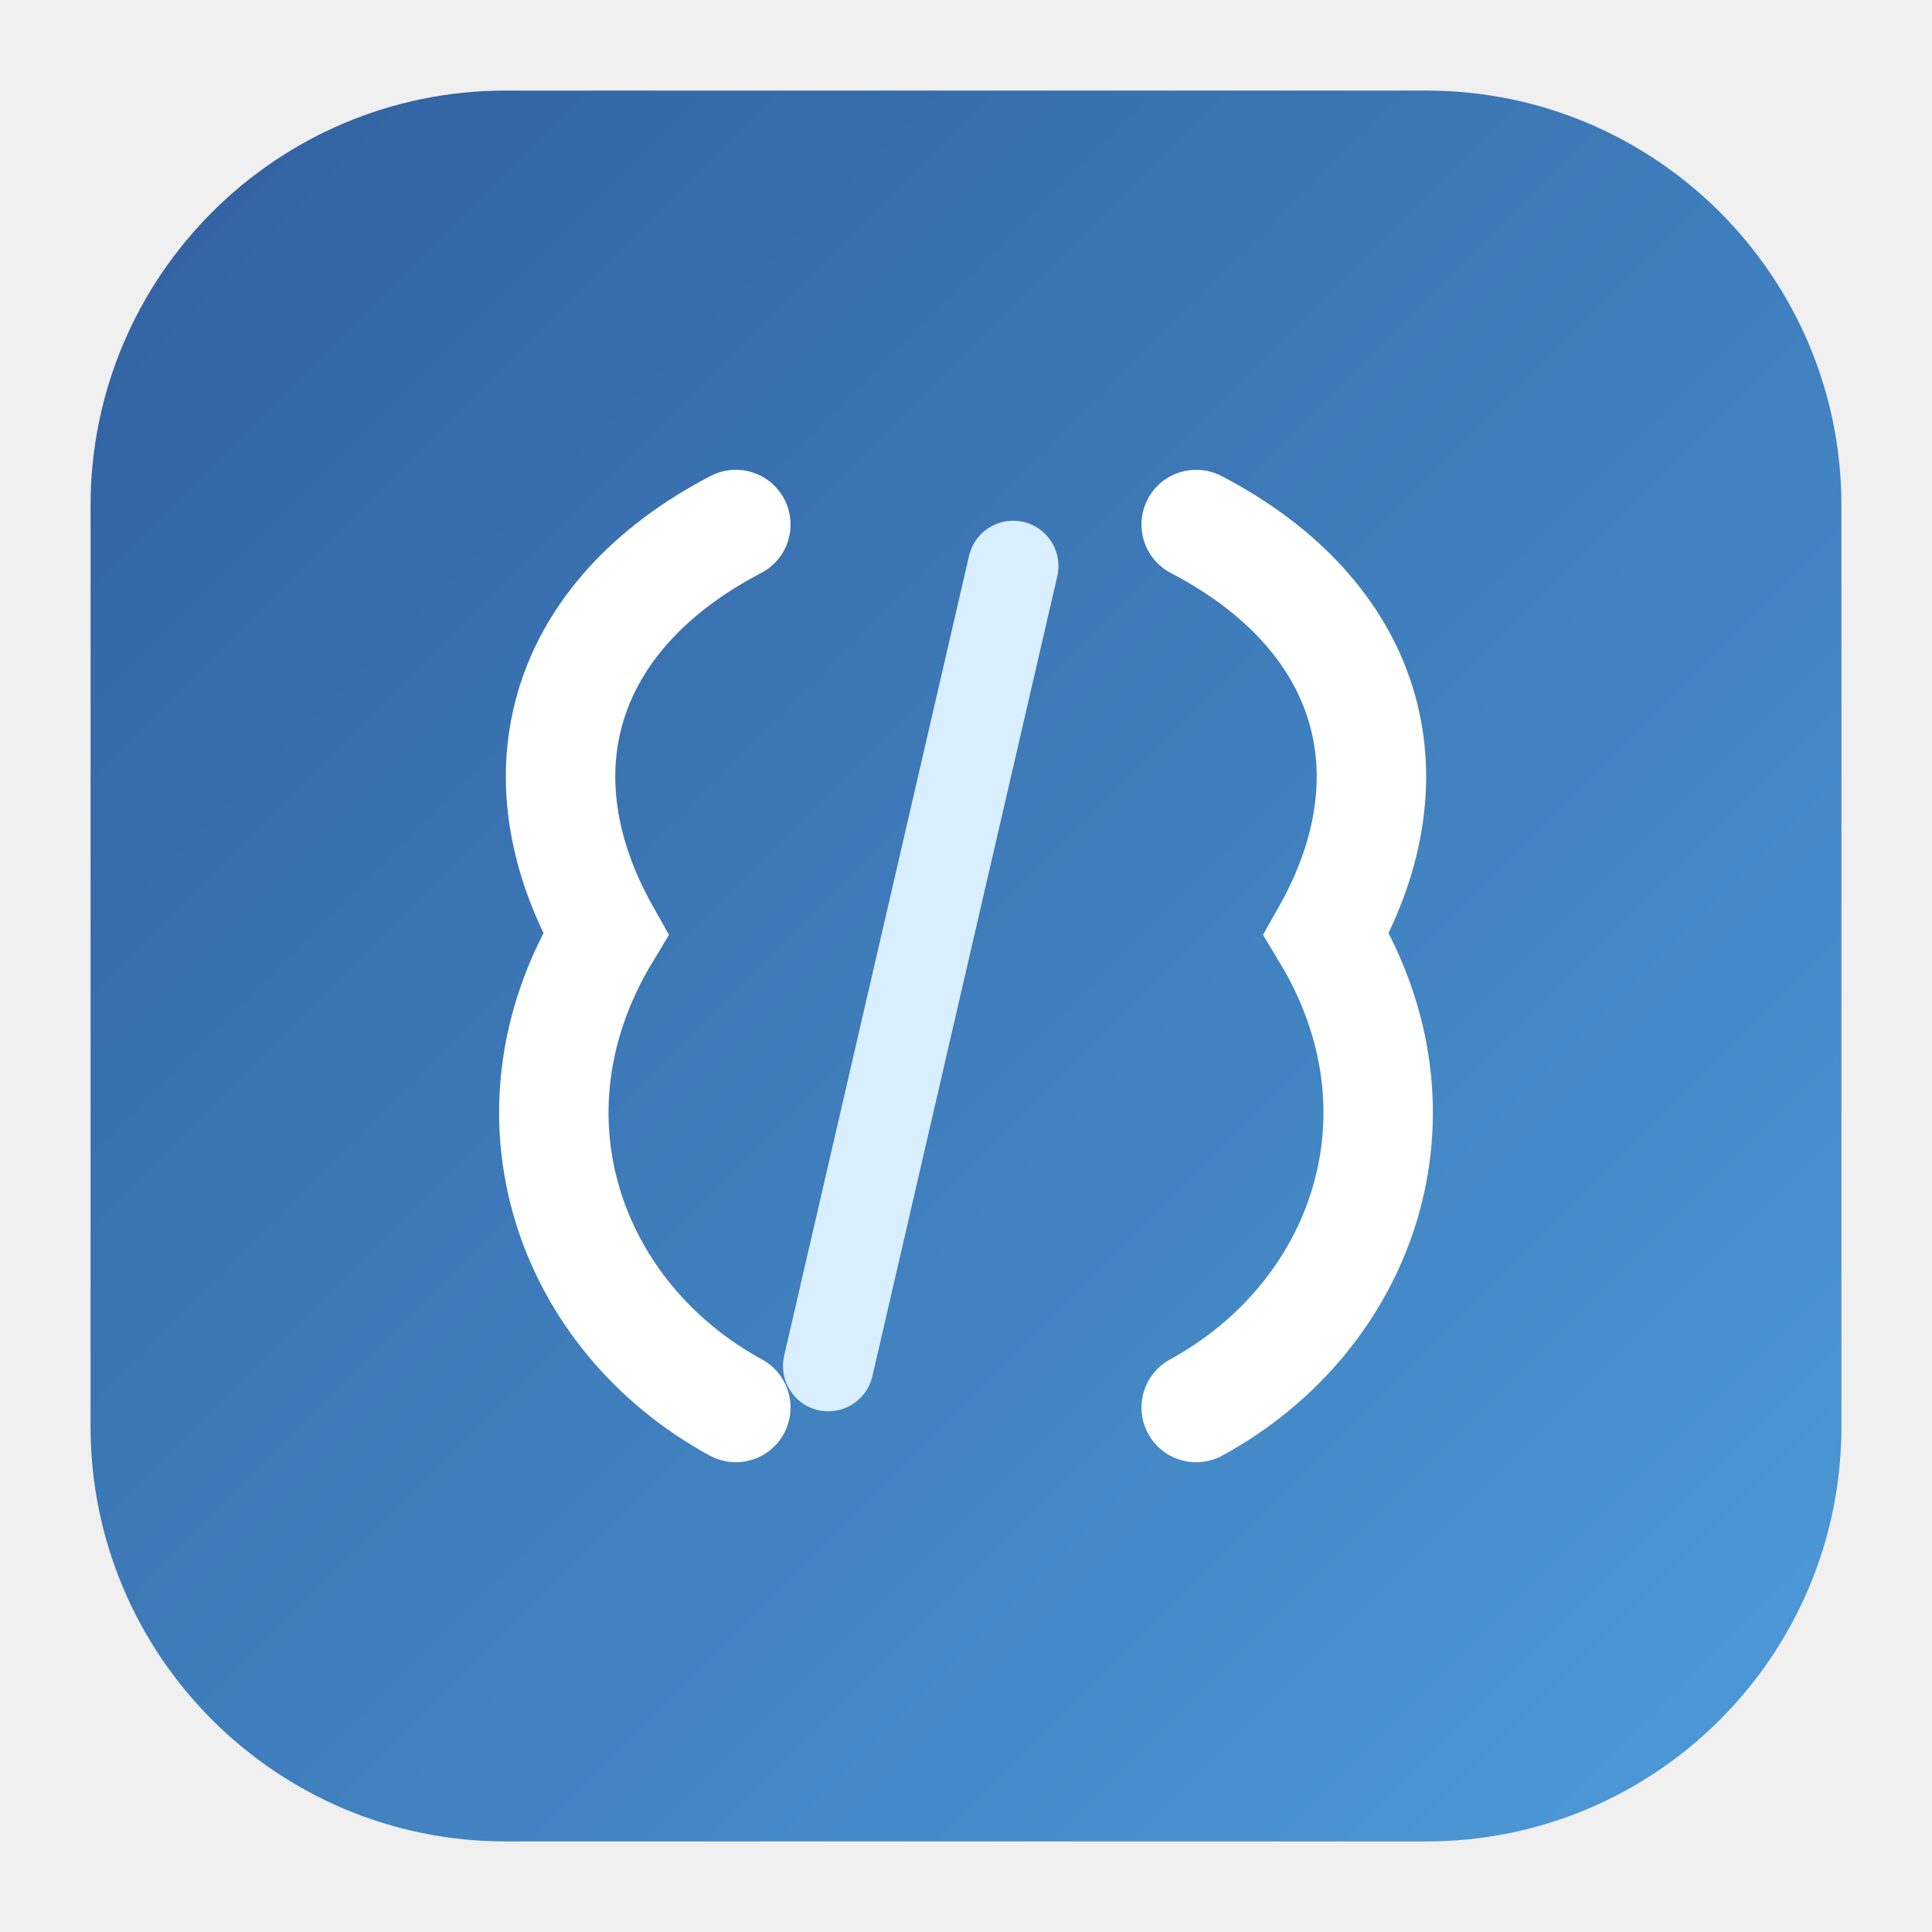
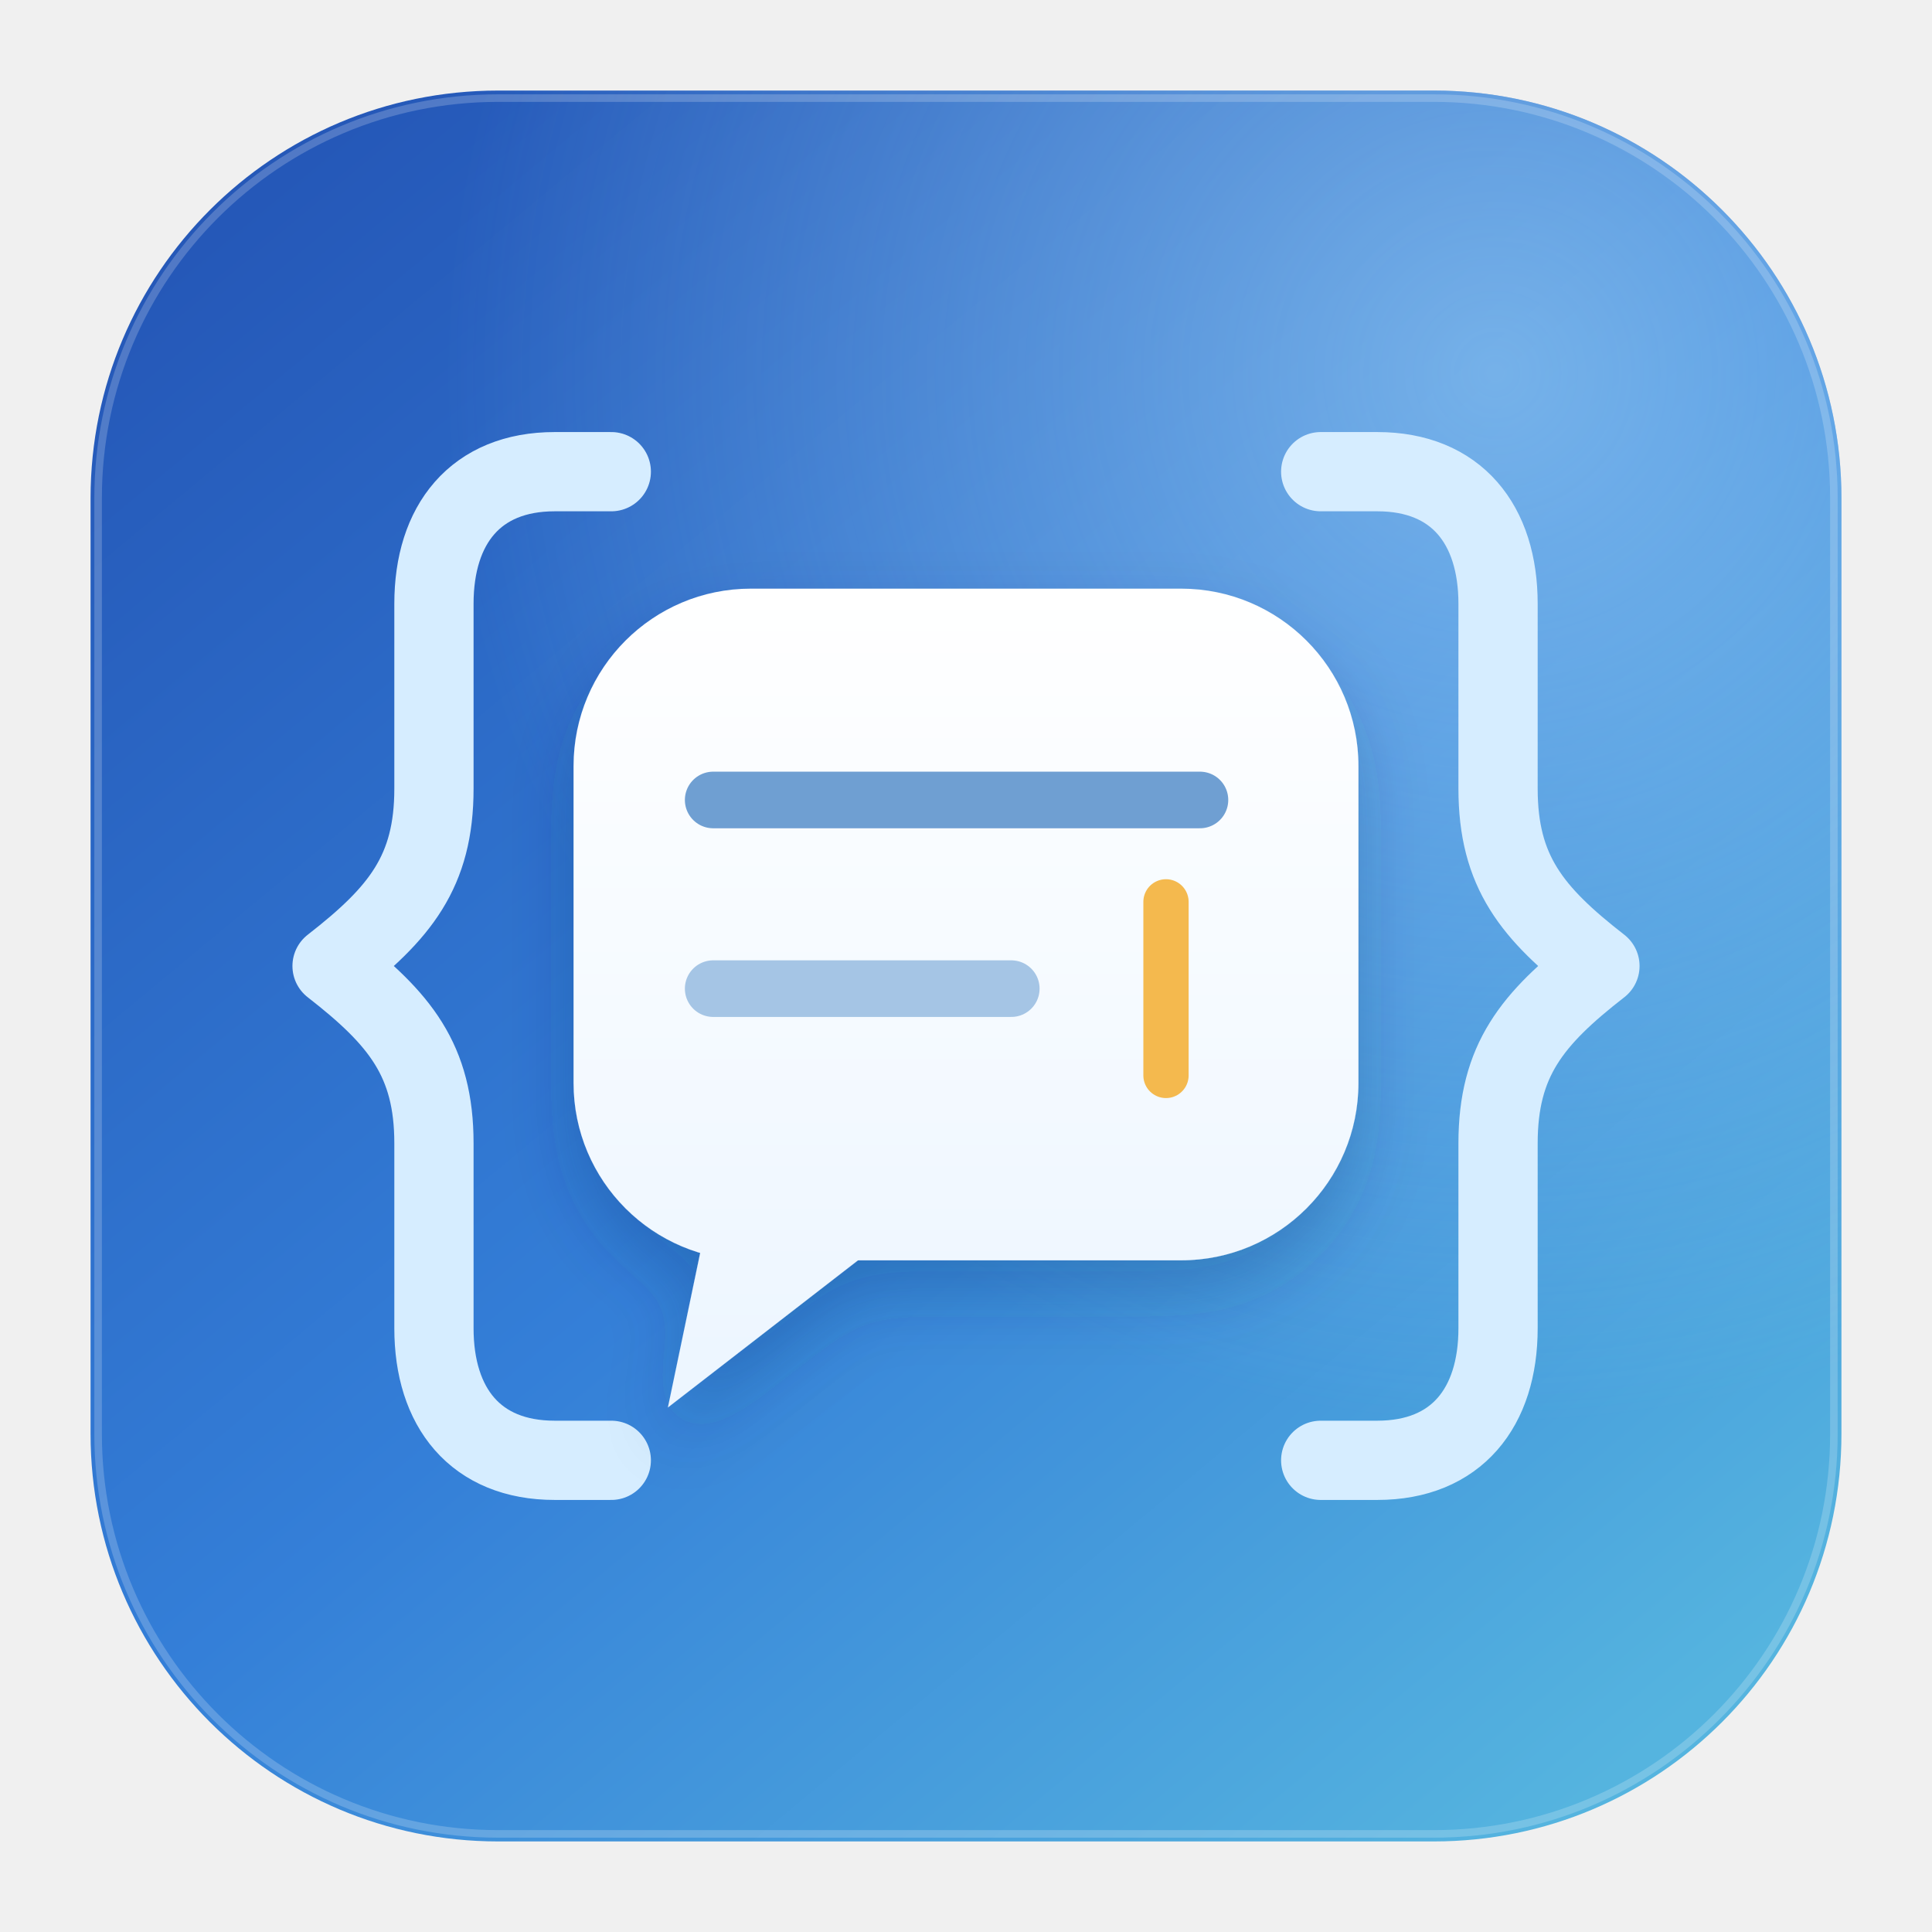
<svg xmlns="http://www.w3.org/2000/svg" viewBox="0 0 1024 1024">
  <defs>
-     <linearGradient id="g" x1="0" y1="0" x2="1" y2="1">
-       <stop stop-color="#315f9f" />
-       <stop offset="1" stop-color="#4d9bd8" />
+     <linearGradient id="background" x1="152" y1="92" x2="856" y2="940" gradientUnits="userSpaceOnUse">
+       <stop stop-color="#2558B8" />
+       <stop offset="0.52" stop-color="#347FD8" />
+       <stop offset="1" stop-color="#55B4DF" />
    </linearGradient>
+     <radialGradient id="glow" cx="0" cy="0" r="1" gradientTransform="translate(796 198) rotate(132) scale(560)" gradientUnits="userSpaceOnUse">
+       <stop stop-color="#B9E9FF" stop-opacity="0.5" />
+       <stop offset="1" stop-color="#B9E9FF" stop-opacity="0" />
+     </radialGradient>
+     <linearGradient id="bubble" x1="512" y1="312" x2="512" y2="720" gradientUnits="userSpaceOnUse">
+       <stop stop-color="#FFFFFF" />
+       <stop offset="1" stop-color="#EDF6FF" />
+     </linearGradient>
+     <filter id="bubble-shadow" x="264" y="272" width="496" height="520" filterUnits="userSpaceOnUse" color-interpolation-filters="sRGB">
+       <feDropShadow dx="0" dy="18" stdDeviation="18" flood-color="#12366E" flood-opacity="0.24" />
+     </filter>
  </defs>
-   <rect x="48" y="48" width="928" height="928" rx="220" fill="url(#g)" />
-   <path d="M390 278c-92 48-117 132-69 217-58 96-19 203 69 251M634 278c92 48 117 132 69 217 58 96 19 203-69 251" fill="none" stroke="white" stroke-width="58" stroke-linecap="round" />
-   <path d="m537 300-98 424" stroke="#d9efff" stroke-width="48" stroke-linecap="round" />
+   <rect x="48" y="48" width="928" height="928" rx="216" fill="url(#background)" />
+   <rect x="48" y="48" width="928" height="928" rx="216" fill="url(#glow)" />
+   <rect x="52" y="52" width="920" height="920" rx="212" fill="none" stroke="#FFFFFF" stroke-opacity="0.2" stroke-width="4" />
+   <path d="M324 250H294C252 250 230 278 230 320V418C230 462 212 484 176 512C212 540 230 562 230 606V704C230 746 252 774 294 774H324" fill="none" stroke="#D6EDFF" stroke-width="42" stroke-linecap="round" stroke-linejoin="round" />
+   <path d="M700 250H730C772 250 794 278 794 320V418C794 462 812 484 848 512C812 540 794 562 794 606V704C794 746 772 774 730 774H700" fill="none" stroke="#D6EDFF" stroke-width="42" stroke-linecap="round" stroke-linejoin="round" />
+   <g filter="url(#bubble-shadow)">
+     <path d="M382 612L354 746L478 650Z" fill="url(#bubble)" />
+     <rect x="304" y="312" width="416" height="356" rx="94" fill="url(#bubble)" />
+   </g>
+   <path d="M378 424H636" stroke="#6F9FD2" stroke-width="30" stroke-linecap="round" />
+   <path d="M378 524H536" stroke="#A5C5E5" stroke-width="30" stroke-linecap="round" />
+   <path d="M618 478V570" stroke="#F4B94E" stroke-width="24" stroke-linecap="round" />
</svg>
